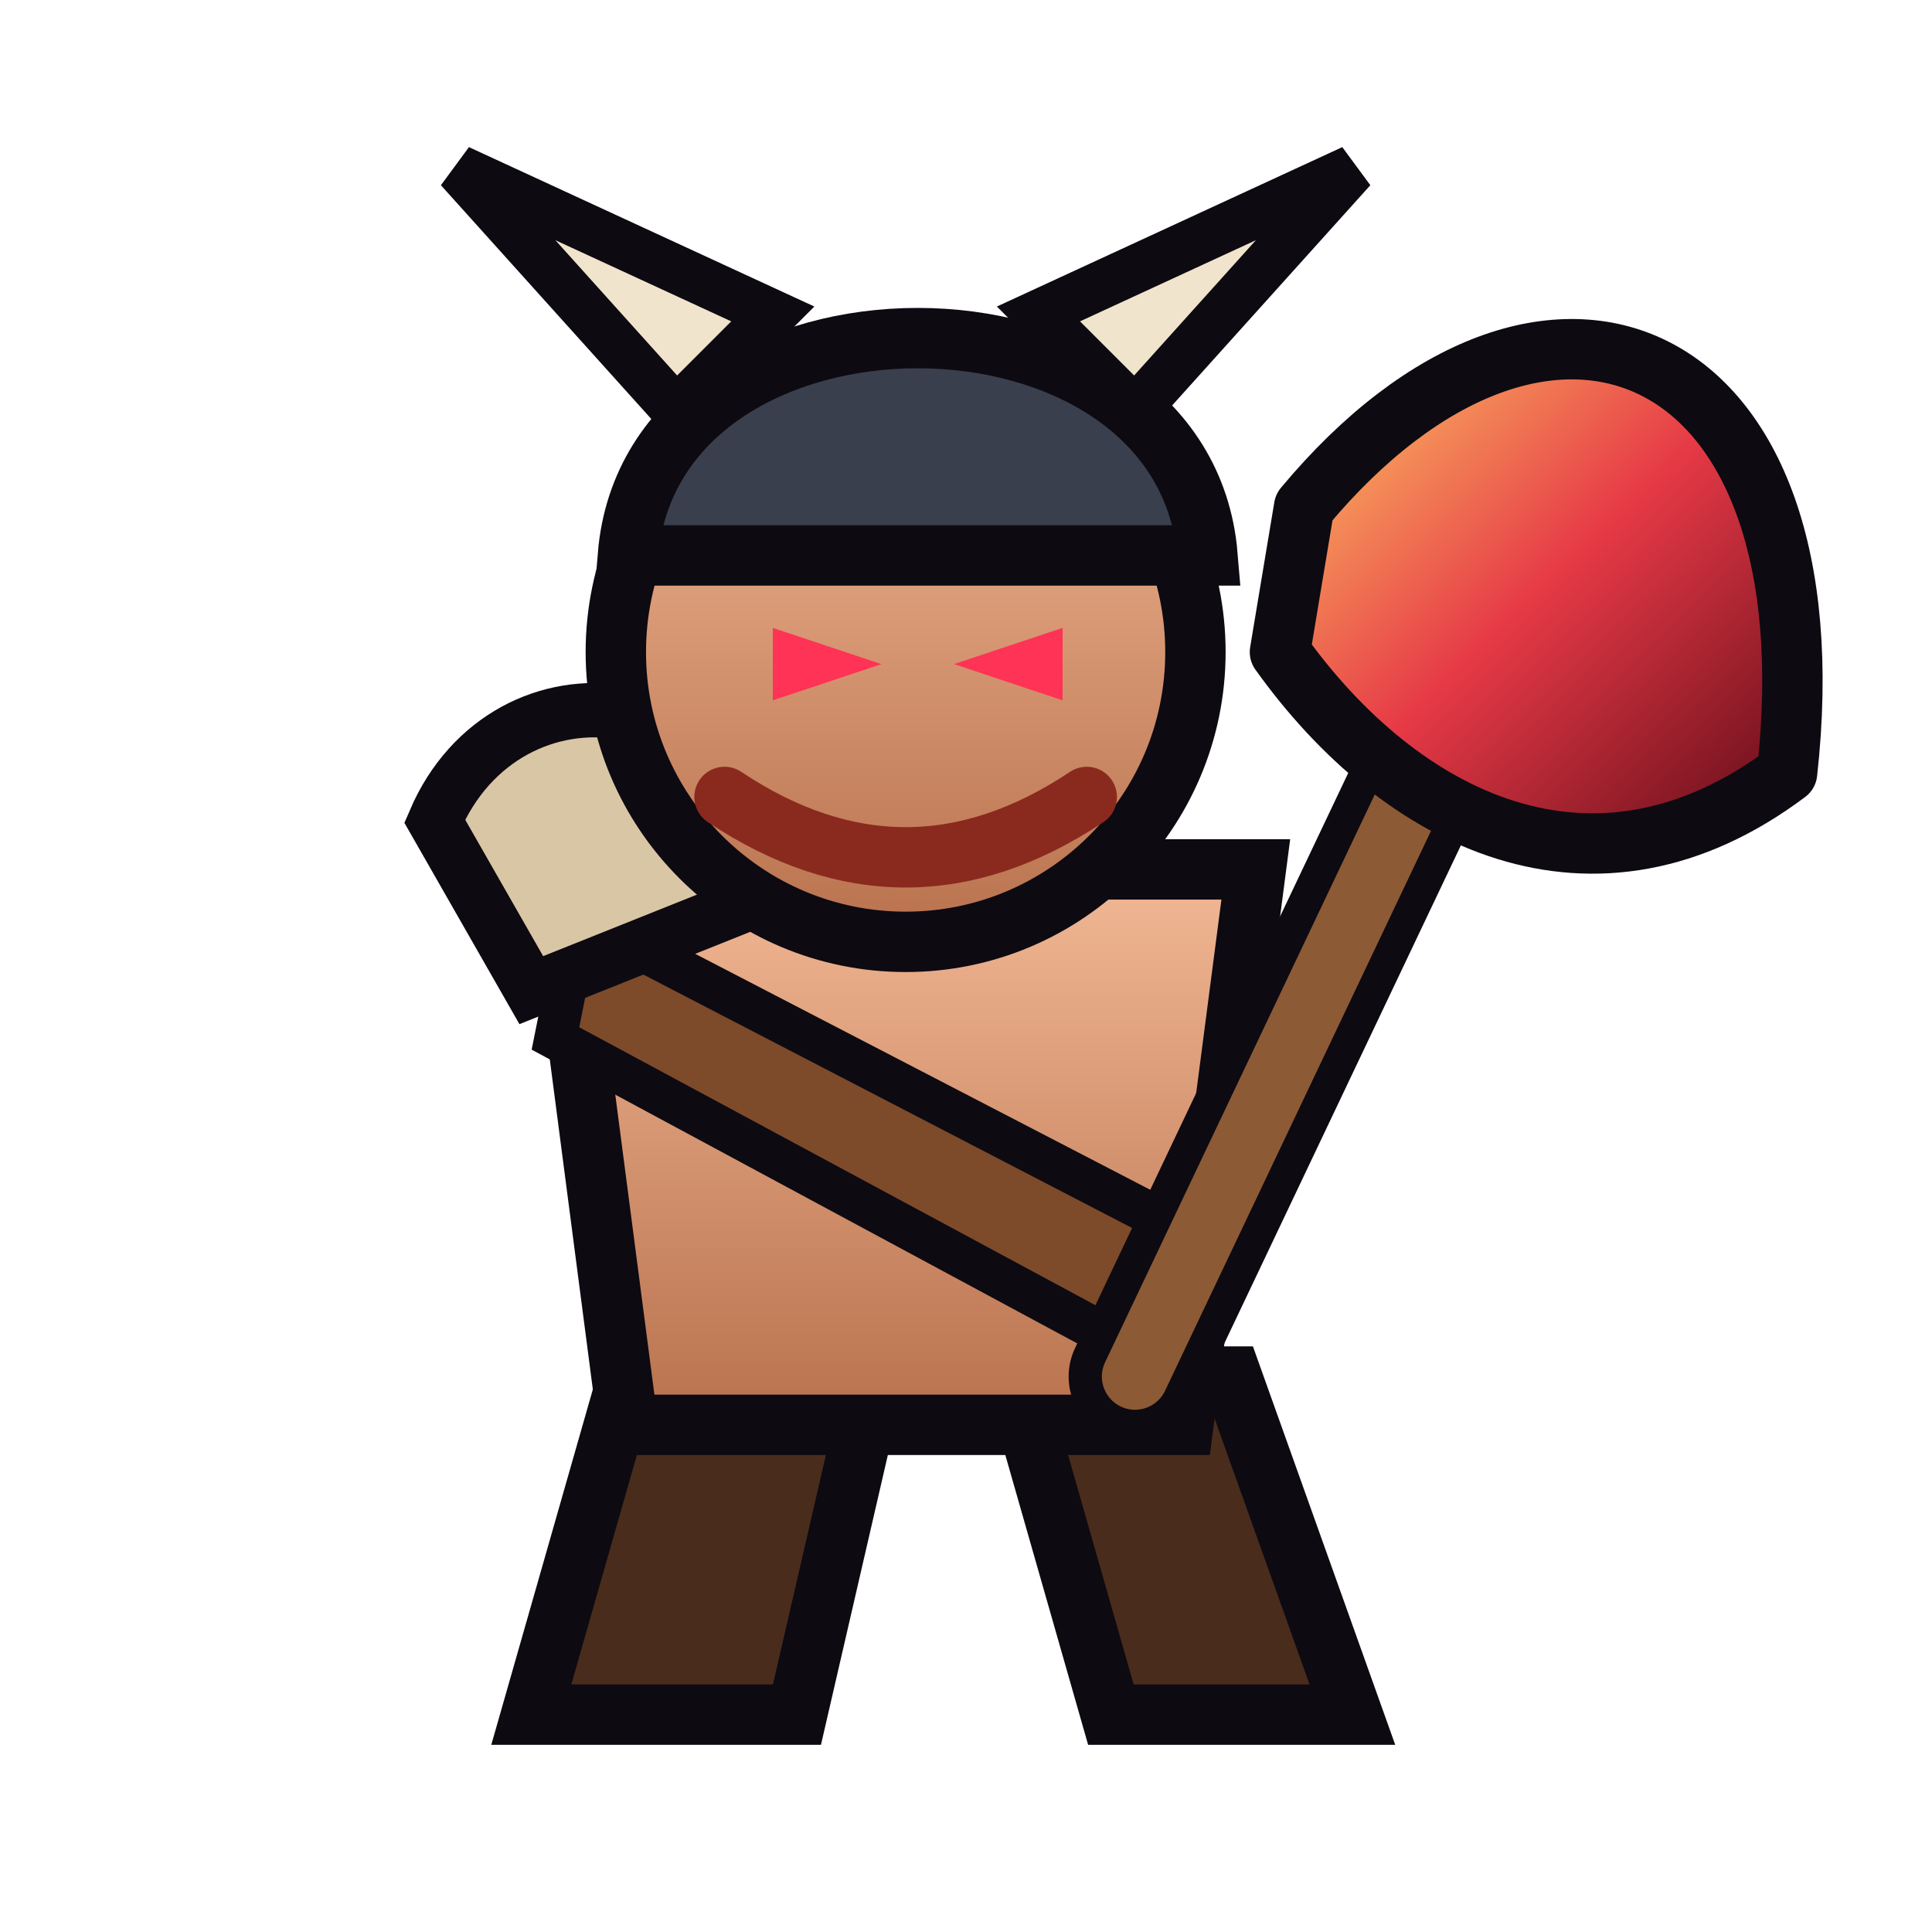
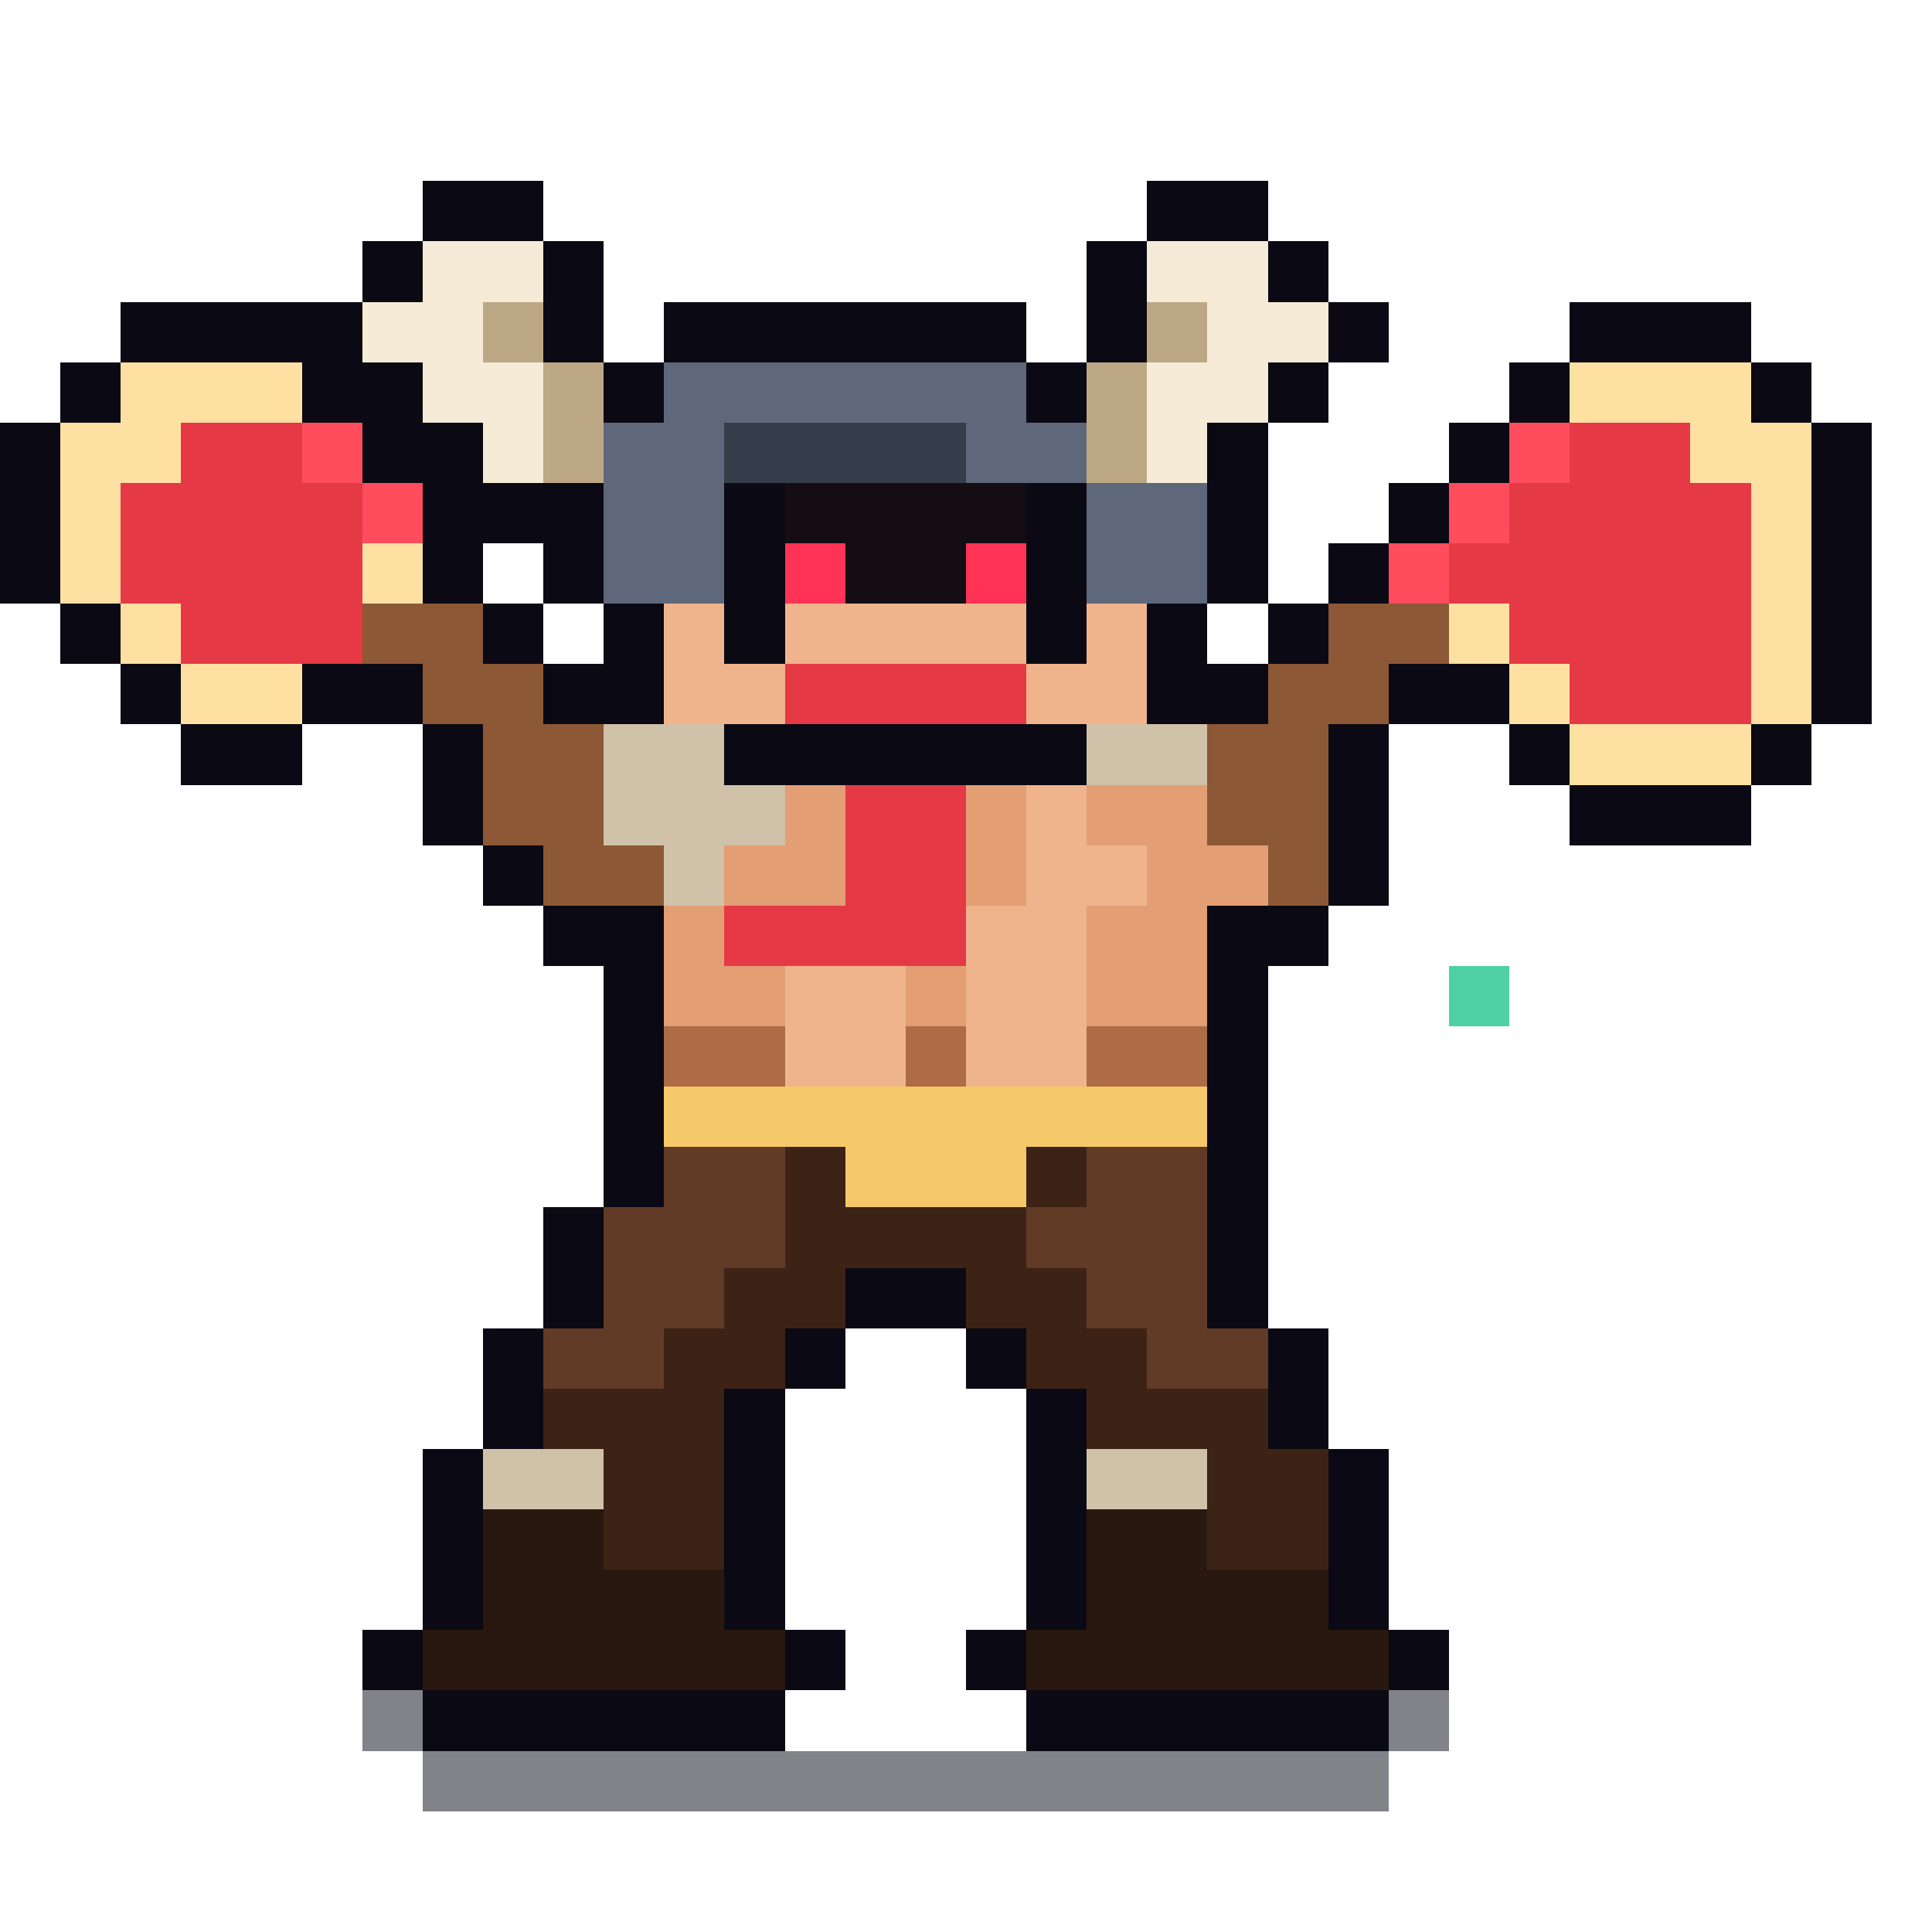
- <svg xmlns="http://www.w3.org/2000/svg" viewBox="0 0 160 160">
-   <defs>
-     <linearGradient id="bAxe" x1="0" y1="0" x2="1" y2="1">
-       <stop offset="0%" stop-color="#ffd166" />
-       <stop offset="50%" stop-color="#e63946" />
-       <stop offset="100%" stop-color="#5c0a16" />
-     </linearGradient>
-     <linearGradient id="bSkin" x1="0" y1="0" x2="0" y2="1">
-       <stop offset="0%" stop-color="#f2b895" />
-       <stop offset="100%" stop-color="#b8714d" />
-     </linearGradient>
-   </defs>
-   <path d="M52 114 L44 142 L66 142 L72 116 Z M84 114 L92 142 L112 142 L102 114 Z" fill="#4a2c1c" stroke="#0d0a12" stroke-width="5" />
-   <path d="M46 72 L104 72 L98 118 L52 118 Z" fill="url(#bSkin)" stroke="#0d0a12" stroke-width="5" />
-   <path d="M48 76 L102 104 L98 114 L46 86 Z" fill="#7d4a2a" stroke="#0d0a12" stroke-width="3.5" />
-   <path d="M36 68 C42 54 62 56 64 74 L44 82 Z" fill="#d9c6a5" stroke="#0d0a12" stroke-width="4.5" />
-   <circle cx="75" cy="54" r="24" fill="url(#bSkin)" stroke="#0d0a12" stroke-width="5" />
-   <path d="M52 46 C54 22 98 22 100 46 Z" fill="#3a3f4d" stroke="#0d0a12" stroke-width="5" />
-   <path d="M56 34 L38 14 L64 26 Z M94 34 L112 14 L86 26 Z" fill="#f0e4cc" stroke="#0d0a12" stroke-width="4" />
-   <path d="M64 52 L73 55 L64 58 Z M88 52 L79 55 L88 58 Z" fill="#ff3355" />
-   <path d="M60 66 Q75 76 90 66" fill="none" stroke="#8a2a1e" stroke-width="5" stroke-linecap="round" />
-   <line x1="94" y1="114" x2="132" y2="34" stroke="#0d0a12" stroke-width="11" stroke-linecap="round" />
-   <line x1="94" y1="114" x2="132" y2="34" stroke="#8c5a35" stroke-width="5.5" stroke-linecap="round" />
-   <path d="M108 42 C128 18 152 28 148 64 C132 76 116 68 106 54 Z" fill="url(#bAxe)" stroke="#0d0a12" stroke-width="5" stroke-linejoin="round" />
+ <svg xmlns="http://www.w3.org/2000/svg" width="128" height="128" viewBox="0 0 32 32" shape-rendering="crispEdges">
+   <rect x="7" y="3" width="2" height="1" fill="#0b0914" />
+   <rect x="19" y="3" width="2" height="1" fill="#0b0914" />
+   <rect x="6" y="4" width="1" height="1" fill="#0b0914" />
+   <rect x="7" y="4" width="2" height="1" fill="#f5ebd6" />
+   <rect x="9" y="4" width="1" height="2" fill="#0b0914" />
+   <rect x="18" y="4" width="1" height="2" fill="#0b0914" />
+   <rect x="19" y="4" width="2" height="1" fill="#f5ebd6" />
+   <rect x="21" y="4" width="1" height="1" fill="#0b0914" />
+   <rect x="2" y="5" width="4" height="1" fill="#0b0914" />
+   <rect x="6" y="5" width="2" height="1" fill="#f5ebd6" />
+   <rect x="8" y="5" width="1" height="1" fill="#bda886" />
+   <rect x="11" y="5" width="6" height="1" fill="#0b0914" />
+   <rect x="19" y="5" width="1" height="1" fill="#bda886" />
+   <rect x="20" y="5" width="2" height="1" fill="#f5ebd6" />
+   <rect x="22" y="5" width="1" height="1" fill="#0b0914" />
+   <rect x="26" y="5" width="3" height="1" fill="#0b0914" />
+   <rect x="1" y="6" width="1" height="1" fill="#0b0914" />
+   <rect x="2" y="6" width="3" height="1" fill="#ffe0a3" />
+   <rect x="5" y="6" width="2" height="1" fill="#0b0914" />
+   <rect x="7" y="6" width="2" height="1" fill="#f5ebd6" />
+   <rect x="9" y="6" width="1" height="2" fill="#bda886" />
+   <rect x="10" y="6" width="1" height="1" fill="#0b0914" />
+   <rect x="11" y="6" width="6" height="1" fill="#5e687a" />
+   <rect x="17" y="6" width="1" height="1" fill="#0b0914" />
+   <rect x="18" y="6" width="1" height="2" fill="#bda886" />
+   <rect x="19" y="6" width="2" height="1" fill="#f5ebd6" />
+   <rect x="21" y="6" width="1" height="1" fill="#0b0914" />
+   <rect x="25" y="6" width="1" height="1" fill="#0b0914" />
+   <rect x="26" y="6" width="3" height="1" fill="#ffe0a3" />
+   <rect x="29" y="6" width="1" height="1" fill="#0b0914" />
+   <rect x="0" y="7" width="1" height="3" fill="#0b0914" />
+   <rect x="1" y="7" width="2" height="1" fill="#ffe0a3" />
+   <rect x="3" y="7" width="2" height="4" fill="#e63946" />
+   <rect x="5" y="7" width="1" height="1" fill="#ff4d5e" />
+   <rect x="6" y="7" width="2" height="1" fill="#0b0914" />
+   <rect x="8" y="7" width="1" height="1" fill="#f5ebd6" />
+   <rect x="10" y="7" width="2" height="3" fill="#5e687a" />
+   <rect x="12" y="7" width="4" height="1" fill="#363d4a" />
+   <rect x="16" y="7" width="2" height="1" fill="#5e687a" />
+   <rect x="19" y="7" width="1" height="1" fill="#f5ebd6" />
+   <rect x="20" y="7" width="1" height="3" fill="#0b0914" />
+   <rect x="24" y="7" width="1" height="1" fill="#0b0914" />
+   <rect x="25" y="7" width="1" height="1" fill="#ff4d5e" />
+   <rect x="26" y="7" width="2" height="5" fill="#e63946" />
+   <rect x="28" y="7" width="2" height="1" fill="#ffe0a3" />
+   <rect x="30" y="7" width="1" height="5" fill="#0b0914" />
+   <rect x="1" y="8" width="1" height="2" fill="#ffe0a3" />
+   <rect x="2" y="8" width="1" height="2" fill="#e63946" />
+   <rect x="5" y="8" width="1" height="3" fill="#e63946" />
+   <rect x="6" y="8" width="1" height="1" fill="#ff4d5e" />
+   <rect x="7" y="8" width="3" height="1" fill="#0b0914" />
+   <rect x="12" y="8" width="1" height="3" fill="#0b0914" />
+   <rect x="13" y="8" width="4" height="1" fill="#140d14" />
+   <rect x="17" y="8" width="1" height="3" fill="#0b0914" />
+   <rect x="18" y="8" width="2" height="2" fill="#5e687a" />
+   <rect x="23" y="8" width="1" height="1" fill="#0b0914" />
+   <rect x="24" y="8" width="1" height="1" fill="#ff4d5e" />
+   <rect x="25" y="8" width="1" height="3" fill="#e63946" />
+   <rect x="28" y="8" width="1" height="4" fill="#e63946" />
+   <rect x="29" y="8" width="1" height="4" fill="#ffe0a3" />
+   <rect x="6" y="9" width="1" height="1" fill="#ffe0a3" />
+   <rect x="7" y="9" width="1" height="1" fill="#0b0914" />
+   <rect x="9" y="9" width="1" height="1" fill="#0b0914" />
+   <rect x="13" y="9" width="1" height="1" fill="#ff3355" />
+   <rect x="14" y="9" width="2" height="1" fill="#140d14" />
+   <rect x="16" y="9" width="1" height="1" fill="#ff3355" />
+   <rect x="22" y="9" width="1" height="1" fill="#0b0914" />
+   <rect x="23" y="9" width="1" height="1" fill="#ff4d5e" />
+   <rect x="24" y="9" width="1" height="1" fill="#e63946" />
+   <rect x="1" y="10" width="1" height="1" fill="#0b0914" />
+   <rect x="2" y="10" width="1" height="1" fill="#ffe0a3" />
+   <rect x="6" y="10" width="2" height="1" fill="#8c5835" />
+   <rect x="8" y="10" width="1" height="1" fill="#0b0914" />
+   <rect x="10" y="10" width="1" height="2" fill="#0b0914" />
+   <rect x="11" y="10" width="1" height="2" fill="#f0b48d" />
+   <rect x="13" y="10" width="4" height="1" fill="#f0b48d" />
+   <rect x="18" y="10" width="1" height="2" fill="#f0b48d" />
+   <rect x="19" y="10" width="1" height="2" fill="#0b0914" />
+   <rect x="21" y="10" width="1" height="1" fill="#0b0914" />
+   <rect x="22" y="10" width="2" height="1" fill="#8c5835" />
+   <rect x="24" y="10" width="1" height="1" fill="#ffe0a3" />
+   <rect x="2" y="11" width="1" height="1" fill="#0b0914" />
+   <rect x="3" y="11" width="2" height="1" fill="#ffe0a3" />
+   <rect x="5" y="11" width="2" height="1" fill="#0b0914" />
+   <rect x="7" y="11" width="2" height="1" fill="#8c5835" />
+   <rect x="9" y="11" width="1" height="1" fill="#0b0914" />
+   <rect x="12" y="11" width="1" height="1" fill="#f0b48d" />
+   <rect x="13" y="11" width="4" height="1" fill="#e63946" />
+   <rect x="17" y="11" width="1" height="1" fill="#f0b48d" />
+   <rect x="20" y="11" width="1" height="1" fill="#0b0914" />
+   <rect x="21" y="11" width="2" height="1" fill="#8c5835" />
+   <rect x="23" y="11" width="2" height="1" fill="#0b0914" />
+   <rect x="25" y="11" width="1" height="1" fill="#ffe0a3" />
+   <rect x="3" y="12" width="2" height="1" fill="#0b0914" />
+   <rect x="7" y="12" width="1" height="2" fill="#0b0914" />
+   <rect x="8" y="12" width="2" height="2" fill="#8c5835" />
+   <rect x="10" y="12" width="2" height="2" fill="#cfc2a9" />
+   <rect x="12" y="12" width="6" height="1" fill="#0b0914" />
+   <rect x="18" y="12" width="2" height="1" fill="#cfc2a9" />
+   <rect x="20" y="12" width="2" height="2" fill="#8c5835" />
+   <rect x="22" y="12" width="1" height="3" fill="#0b0914" />
+   <rect x="25" y="12" width="1" height="1" fill="#0b0914" />
+   <rect x="26" y="12" width="3" height="1" fill="#ffe0a3" />
+   <rect x="29" y="12" width="1" height="1" fill="#0b0914" />
+   <rect x="12" y="13" width="1" height="1" fill="#cfc2a9" />
+   <rect x="13" y="13" width="1" height="2" fill="#e39e74" />
+   <rect x="14" y="13" width="2" height="3" fill="#e63946" />
+   <rect x="16" y="13" width="1" height="2" fill="#e39e74" />
+   <rect x="17" y="13" width="1" height="5" fill="#f0b48d" />
+   <rect x="18" y="13" width="2" height="1" fill="#e39e74" />
+   <rect x="26" y="13" width="3" height="1" fill="#0b0914" />
+   <rect x="8" y="14" width="1" height="1" fill="#0b0914" />
+   <rect x="9" y="14" width="2" height="1" fill="#8c5835" />
+   <rect x="11" y="14" width="1" height="1" fill="#cfc2a9" />
+   <rect x="12" y="14" width="1" height="1" fill="#e39e74" />
+   <rect x="18" y="14" width="1" height="1" fill="#f0b48d" />
+   <rect x="19" y="14" width="2" height="1" fill="#e39e74" />
+   <rect x="21" y="14" width="1" height="1" fill="#8c5835" />
+   <rect x="9" y="15" width="2" height="1" fill="#0b0914" />
+   <rect x="11" y="15" width="1" height="2" fill="#e39e74" />
+   <rect x="12" y="15" width="2" height="1" fill="#e63946" />
+   <rect x="16" y="15" width="1" height="3" fill="#f0b48d" />
+   <rect x="18" y="15" width="2" height="2" fill="#e39e74" />
+   <rect x="20" y="15" width="2" height="1" fill="#0b0914" />
+   <rect x="10" y="16" width="1" height="4" fill="#0b0914" />
+   <rect x="12" y="16" width="1" height="1" fill="#e39e74" />
+   <rect x="13" y="16" width="2" height="2" fill="#f0b48d" />
+   <rect x="15" y="16" width="1" height="1" fill="#e39e74" />
+   <rect x="20" y="16" width="1" height="6" fill="#0b0914" />
+   <rect x="24" y="16" width="1" height="1" fill="#4fd1a5" />
+   <rect x="11" y="17" width="2" height="1" fill="#ad6b46" />
+   <rect x="15" y="17" width="1" height="1" fill="#ad6b46" />
+   <rect x="18" y="17" width="2" height="1" fill="#ad6b46" />
+   <rect x="11" y="18" width="9" height="1" fill="#f5c869" />
+   <rect x="11" y="19" width="2" height="2" fill="#613b26" />
+   <rect x="13" y="19" width="1" height="3" fill="#3d2315" />
+   <rect x="14" y="19" width="3" height="1" fill="#f5c869" />
+   <rect x="17" y="19" width="1" height="1" fill="#3d2315" />
+   <rect x="18" y="19" width="2" height="3" fill="#613b26" />
+   <rect x="9" y="20" width="1" height="2" fill="#0b0914" />
+   <rect x="10" y="20" width="1" height="3" fill="#613b26" />
+   <rect x="14" y="20" width="3" height="1" fill="#3d2315" />
+   <rect x="17" y="20" width="1" height="1" fill="#613b26" />
+   <rect x="11" y="21" width="1" height="1" fill="#613b26" />
+   <rect x="12" y="21" width="1" height="2" fill="#3d2315" />
+   <rect x="14" y="21" width="2" height="1" fill="#0b0914" />
+   <rect x="16" y="21" width="2" height="1" fill="#3d2315" />
+   <rect x="8" y="22" width="1" height="2" fill="#0b0914" />
+   <rect x="9" y="22" width="1" height="1" fill="#613b26" />
+   <rect x="11" y="22" width="1" height="4" fill="#3d2315" />
+   <rect x="13" y="22" width="1" height="1" fill="#0b0914" />
+   <rect x="16" y="22" width="1" height="1" fill="#0b0914" />
+   <rect x="17" y="22" width="2" height="1" fill="#3d2315" />
+   <rect x="19" y="22" width="2" height="1" fill="#613b26" />
+   <rect x="21" y="22" width="1" height="2" fill="#0b0914" />
+   <rect x="9" y="23" width="2" height="1" fill="#3d2315" />
+   <rect x="12" y="23" width="1" height="4" fill="#0b0914" />
+   <rect x="17" y="23" width="1" height="4" fill="#0b0914" />
+   <rect x="18" y="23" width="3" height="1" fill="#3d2315" />
+   <rect x="7" y="24" width="1" height="3" fill="#0b0914" />
+   <rect x="8" y="24" width="2" height="1" fill="#cfc2a9" />
+   <rect x="10" y="24" width="1" height="2" fill="#3d2315" />
+   <rect x="18" y="24" width="2" height="1" fill="#cfc2a9" />
+   <rect x="20" y="24" width="2" height="2" fill="#3d2315" />
+   <rect x="22" y="24" width="1" height="3" fill="#0b0914" />
+   <rect x="8" y="25" width="2" height="3" fill="#291810" />
+   <rect x="18" y="25" width="2" height="3" fill="#291810" />
+   <rect x="10" y="26" width="2" height="2" fill="#291810" />
+   <rect x="20" y="26" width="2" height="2" fill="#291810" />
+   <rect x="6" y="27" width="1" height="1" fill="#0b0914" />
+   <rect x="7" y="27" width="1" height="1" fill="#291810" />
+   <rect x="12" y="27" width="1" height="1" fill="#291810" />
+   <rect x="13" y="27" width="1" height="1" fill="#0b0914" />
+   <rect x="16" y="27" width="1" height="1" fill="#0b0914" />
+   <rect x="17" y="27" width="1" height="1" fill="#291810" />
+   <rect x="22" y="27" width="1" height="1" fill="#291810" />
+   <rect x="23" y="27" width="1" height="1" fill="#0b0914" />
+   <rect x="6" y="28" width="1" height="1" fill="#070912" fill-opacity="0.50" />
+   <rect x="7" y="28" width="6" height="1" fill="#0b0914" />
+   <rect x="17" y="28" width="6" height="1" fill="#0b0914" />
+   <rect x="23" y="28" width="1" height="1" fill="#070912" fill-opacity="0.50" />
+   <rect x="7" y="29" width="16" height="1" fill="#070912" fill-opacity="0.50" />
</svg>
